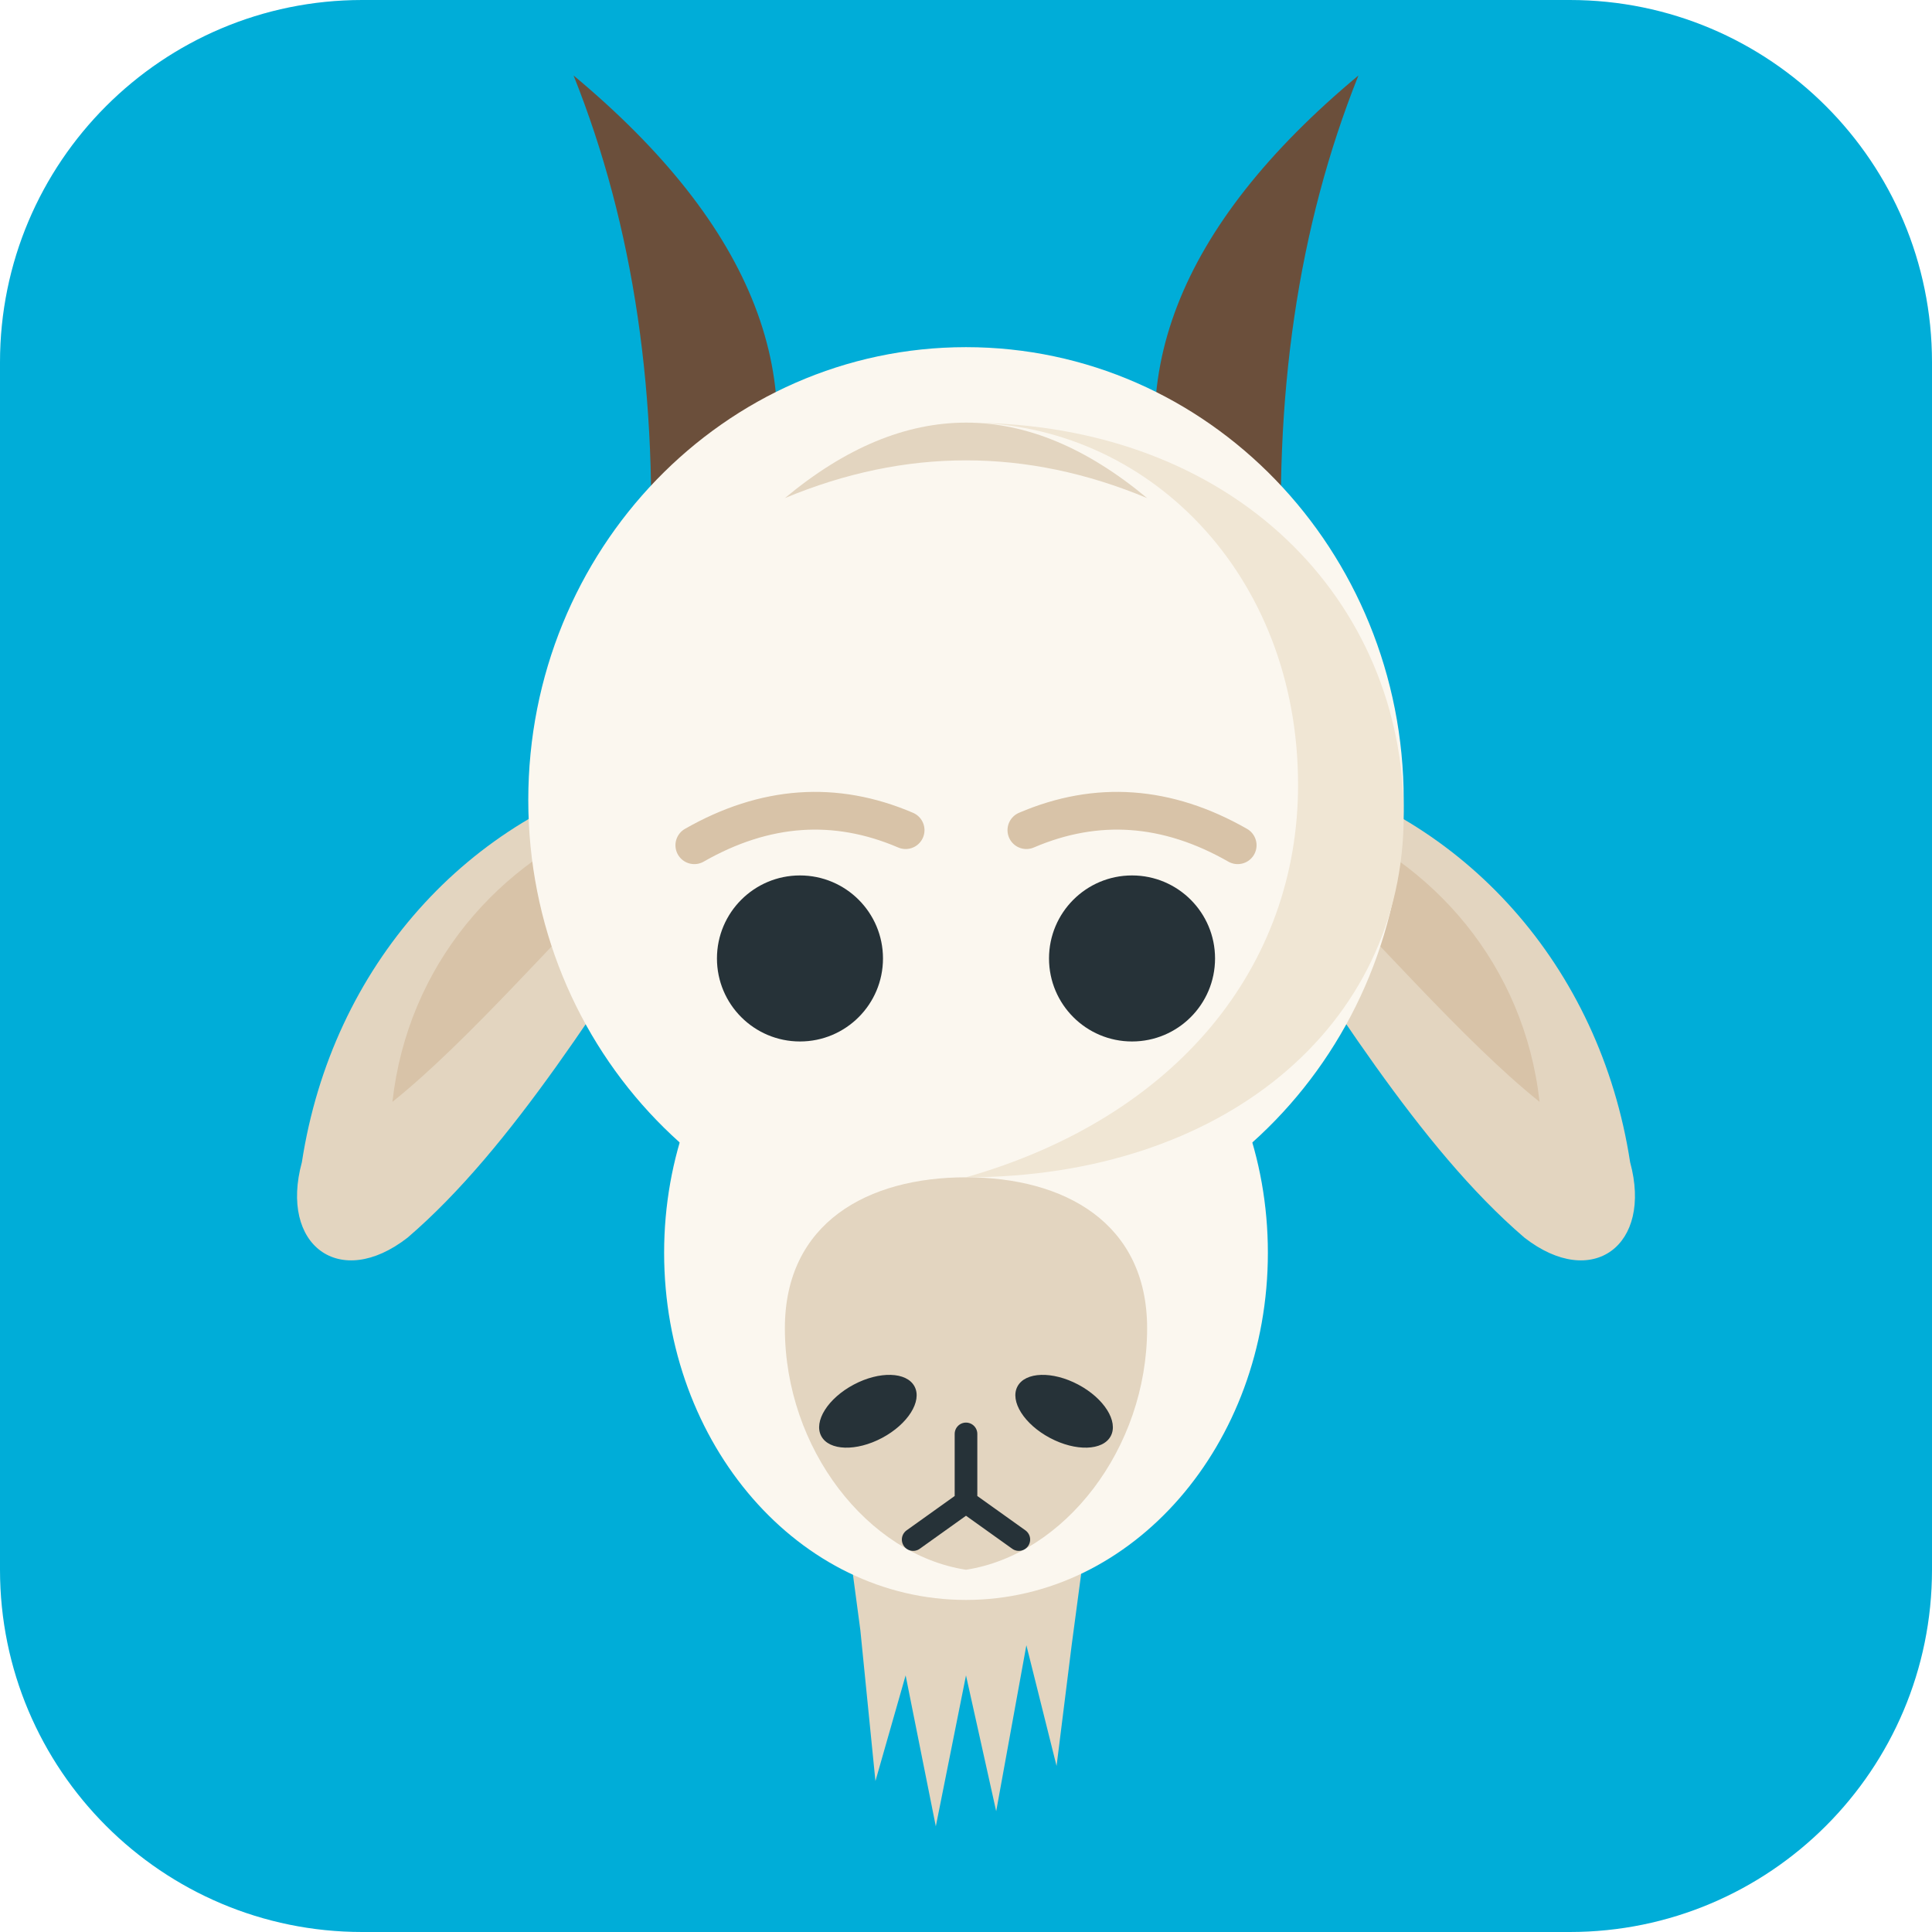
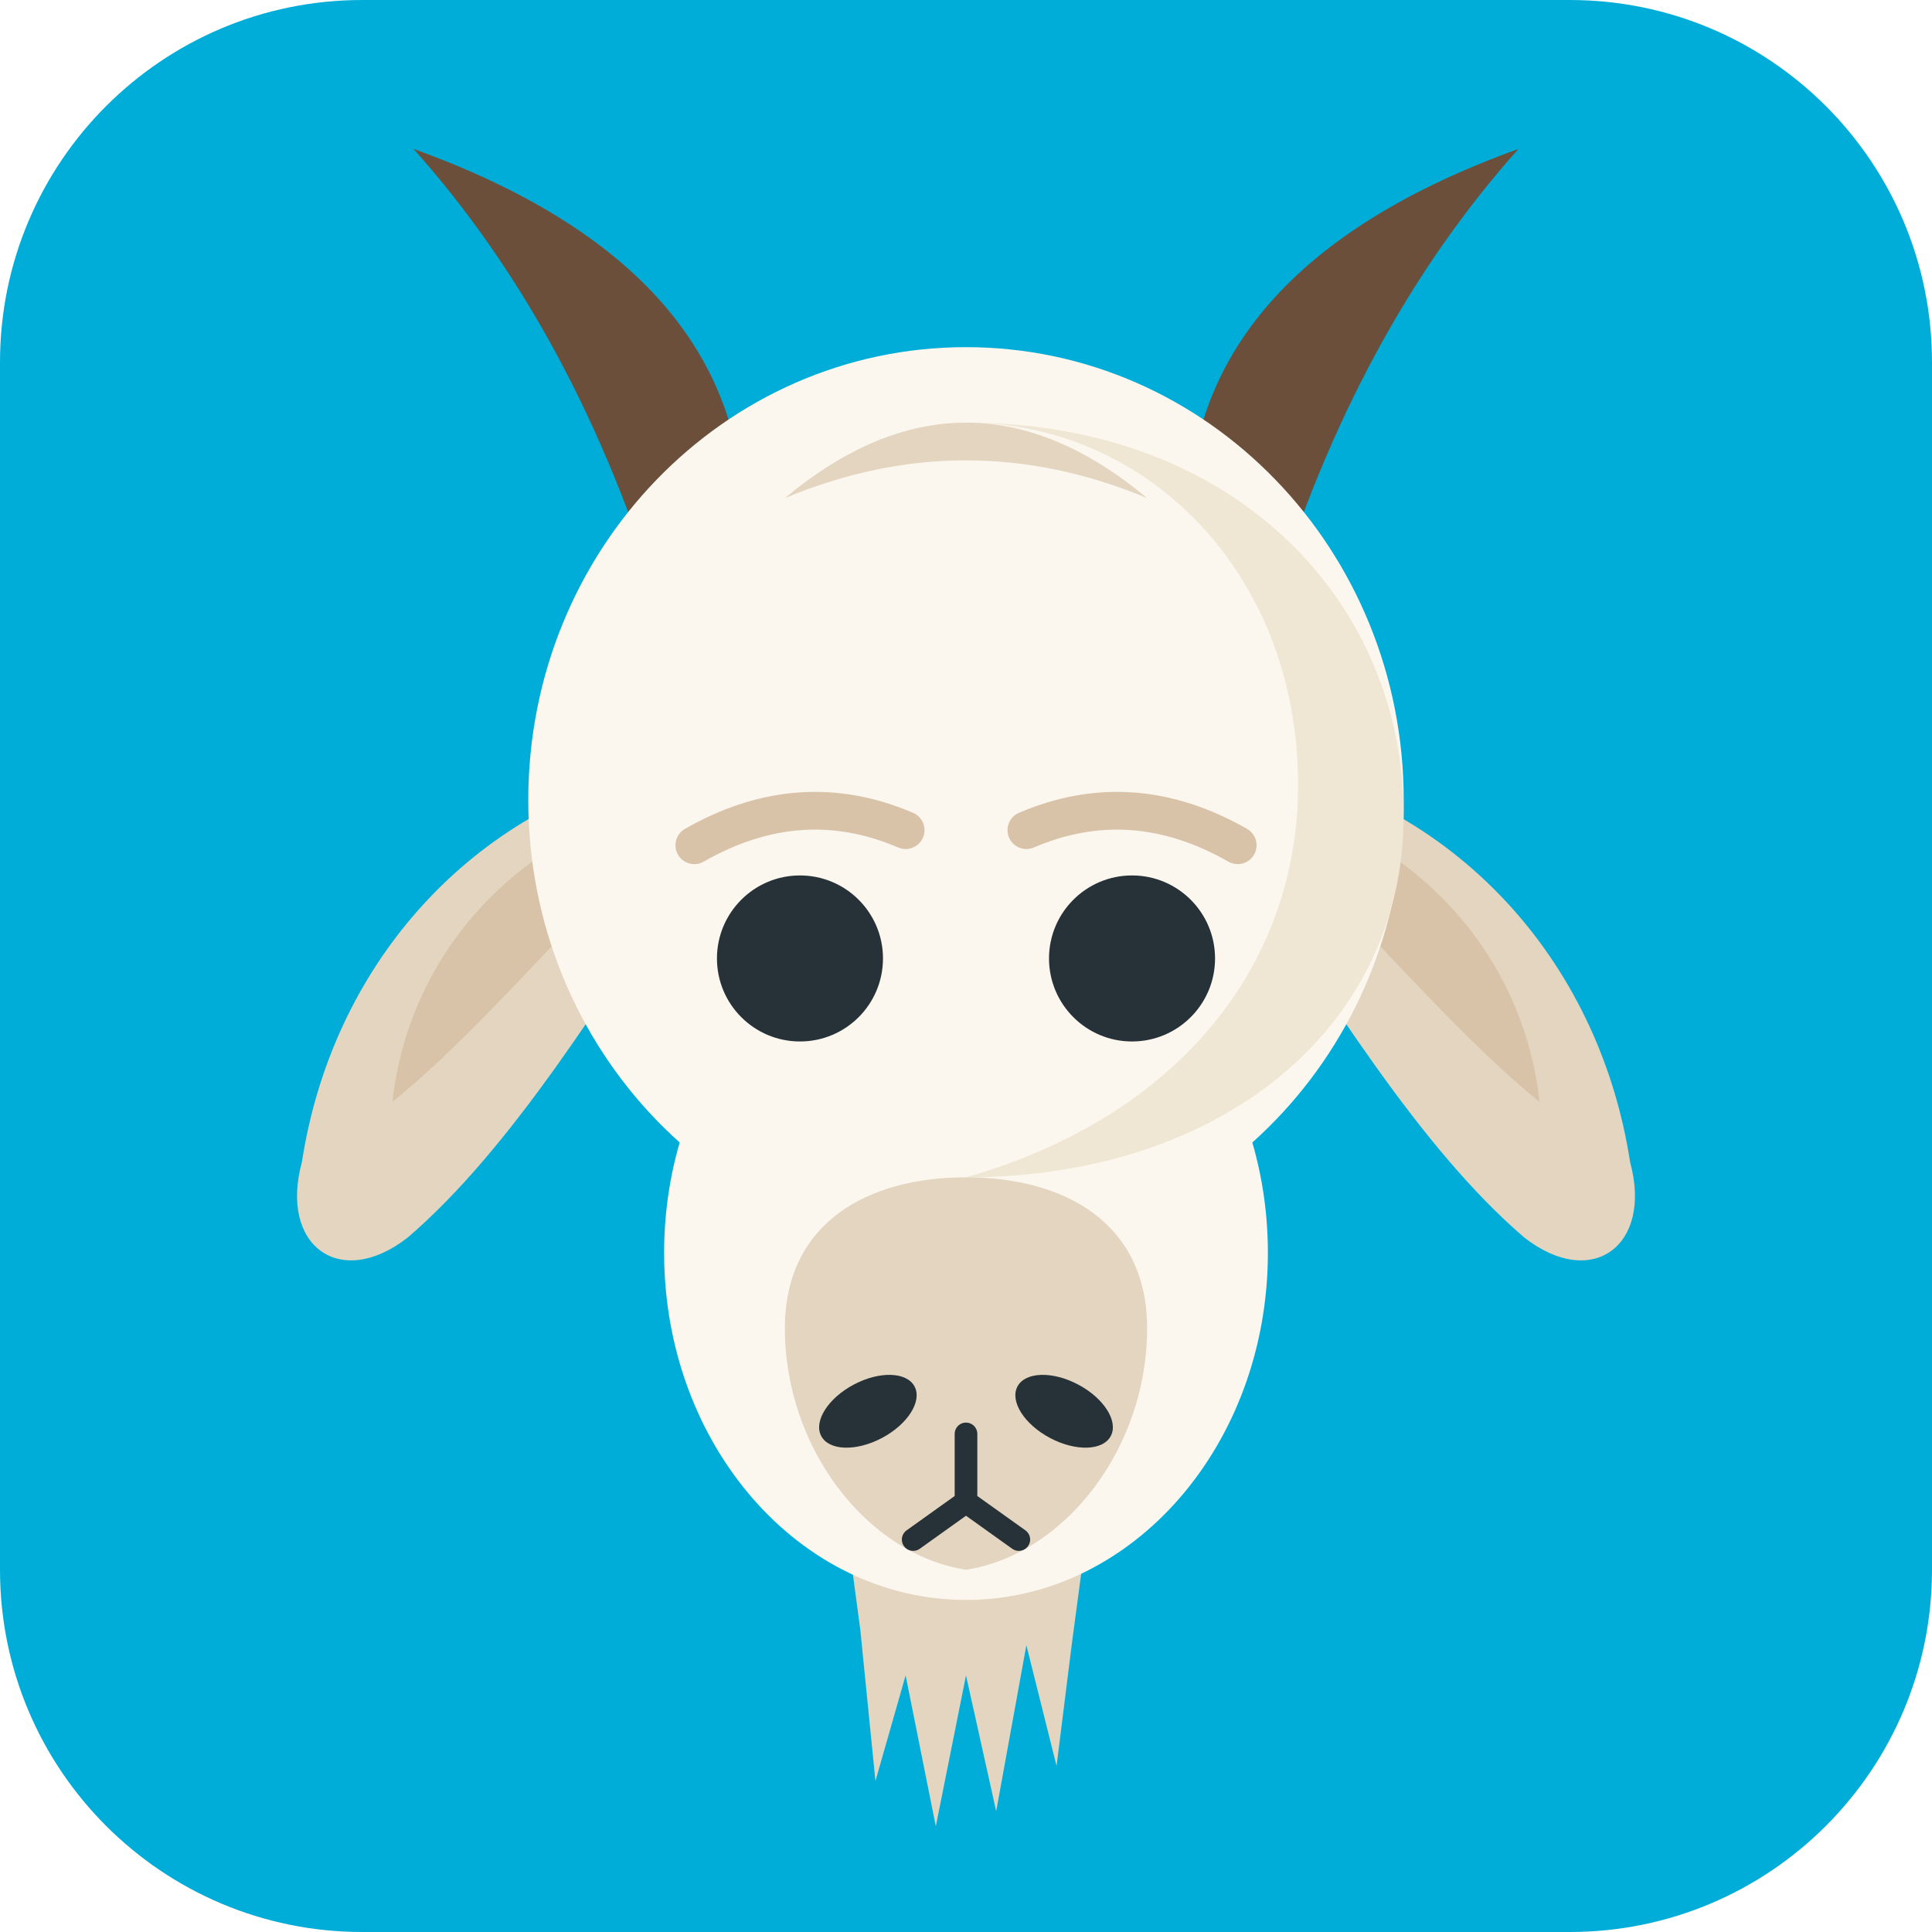
<svg xmlns="http://www.w3.org/2000/svg" viewBox="0 0 256 256">
  <rect width="256" height="256" rx="48" fill="#00ADD8" />
-   <path d="M76 10 Q112 40 100 72 L86 78 Q88 40 76 10 Z" fill="#6B4F3B" />
-   <path d="M180 10 Q144 40 156 72 L170 78 Q168 40 180 10 Z" fill="#6B4F3B" />
+   <path d="M76 10 Q112 40 100 72 L86 78 Q88 40 76 10 Z" fill="#6B4F3B" transform="rotate(-20 93 75)" />
+   <path d="M180 10 Q144 40 156 72 L170 78 Q168 40 180 10 Z" fill="#6B4F3B" transform="rotate(20 163 75)" />
  <path d="M112 201 Q128 206 144 203 L142 218 L140 234 L136 218 L132 240 L128 222 L124 242 L120 222 L116 236 L114 216 Z" fill="#E3D5C0" />
  <path d="M86 102 C62 108 44 128 40 154 C37 165 45 171 54 164 C68 152 80 132 92 114 Z" fill="#E3D5C0" />
  <path d="M170 102 C194 108 212 128 216 154 C219 165 211 171 202 164 C188 152 176 132 164 114 Z" fill="#E3D5C0" />
  <path d="M82 108 C66 114 54 128 52 146 C62 138 74 124 86 112 Z" fill="#D8C3A8" />
  <path d="M174 108 C190 114 202 128 204 146 C194 138 182 124 170 112 Z" fill="#D8C3A8" />
  <ellipse cx="128" cy="106" rx="58" ry="60" fill="#FBF7EF" />
  <ellipse cx="128" cy="166" rx="40" ry="46" fill="#FBF7EF" />
  <path d="M128 56 C164 56 186 80 186 108 C186 136 162 156 128 156 C156 148 172 128 172 104 C172 76 152 56 128 56 Z" fill="#F0E6D4" />
  <path d="M104 66 Q128 46 152 66 Q128 56 104 66 Z" fill="#E3D5C0" />
  <path d="M92 112 Q106 104 120 110" stroke="#D8C3A8" stroke-width="5" fill="none" stroke-linecap="round" />
  <path d="M136 110 Q150 104 164 112" stroke="#D8C3A8" stroke-width="5" fill="none" stroke-linecap="round" />
  <circle cx="106" cy="127" r="11" fill="#263238" />
  <circle cx="150" cy="127" r="11" fill="#263238" />
  <path d="M104 176 C104 162 115 156 128 156 C141 156 152 162 152 176 C152 192 141 206 128 208 C115 206 104 192 104 176 Z" fill="#E3D5C0" />
  <ellipse cx="115" cy="187" rx="7" ry="4" transform="rotate(-28 115 187)" fill="#263238" />
  <ellipse cx="141" cy="187" rx="7" ry="4" transform="rotate(28 141 187)" fill="#263238" />
  <path d="M128 190 L128 199 L121 204 M128 199 L135 204" stroke="#263238" stroke-width="3" fill="none" stroke-linecap="round" />
</svg>
